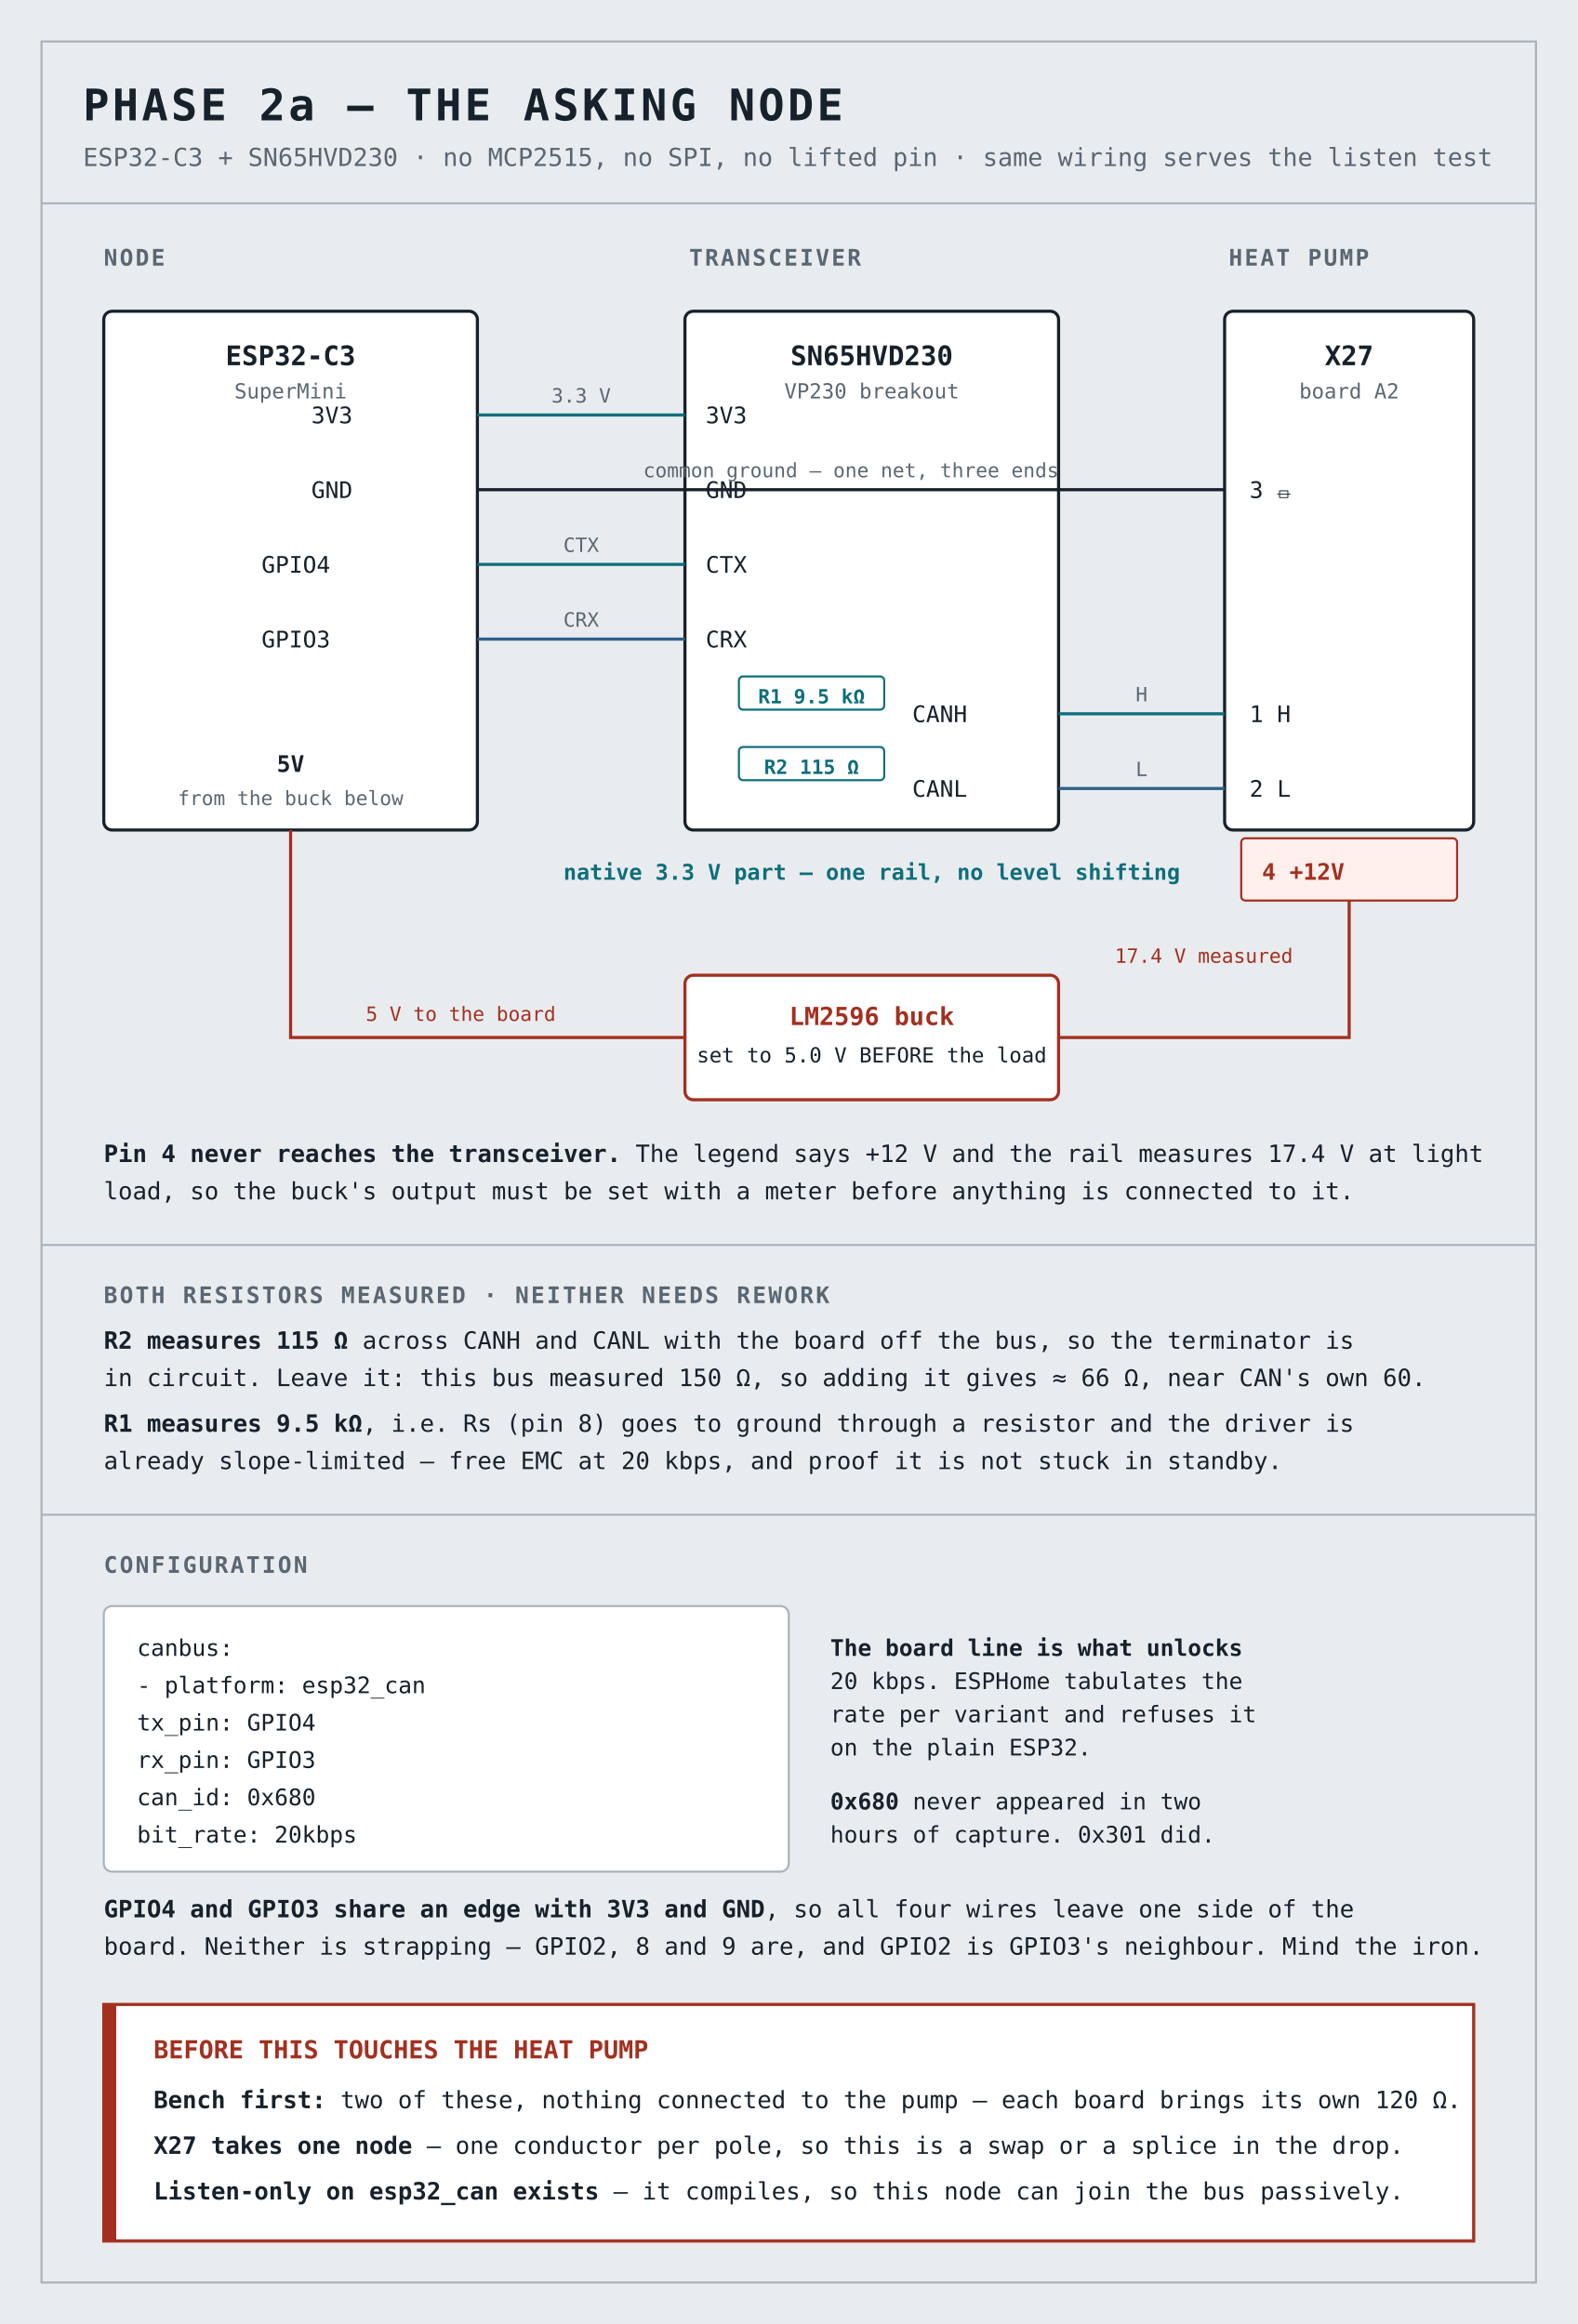
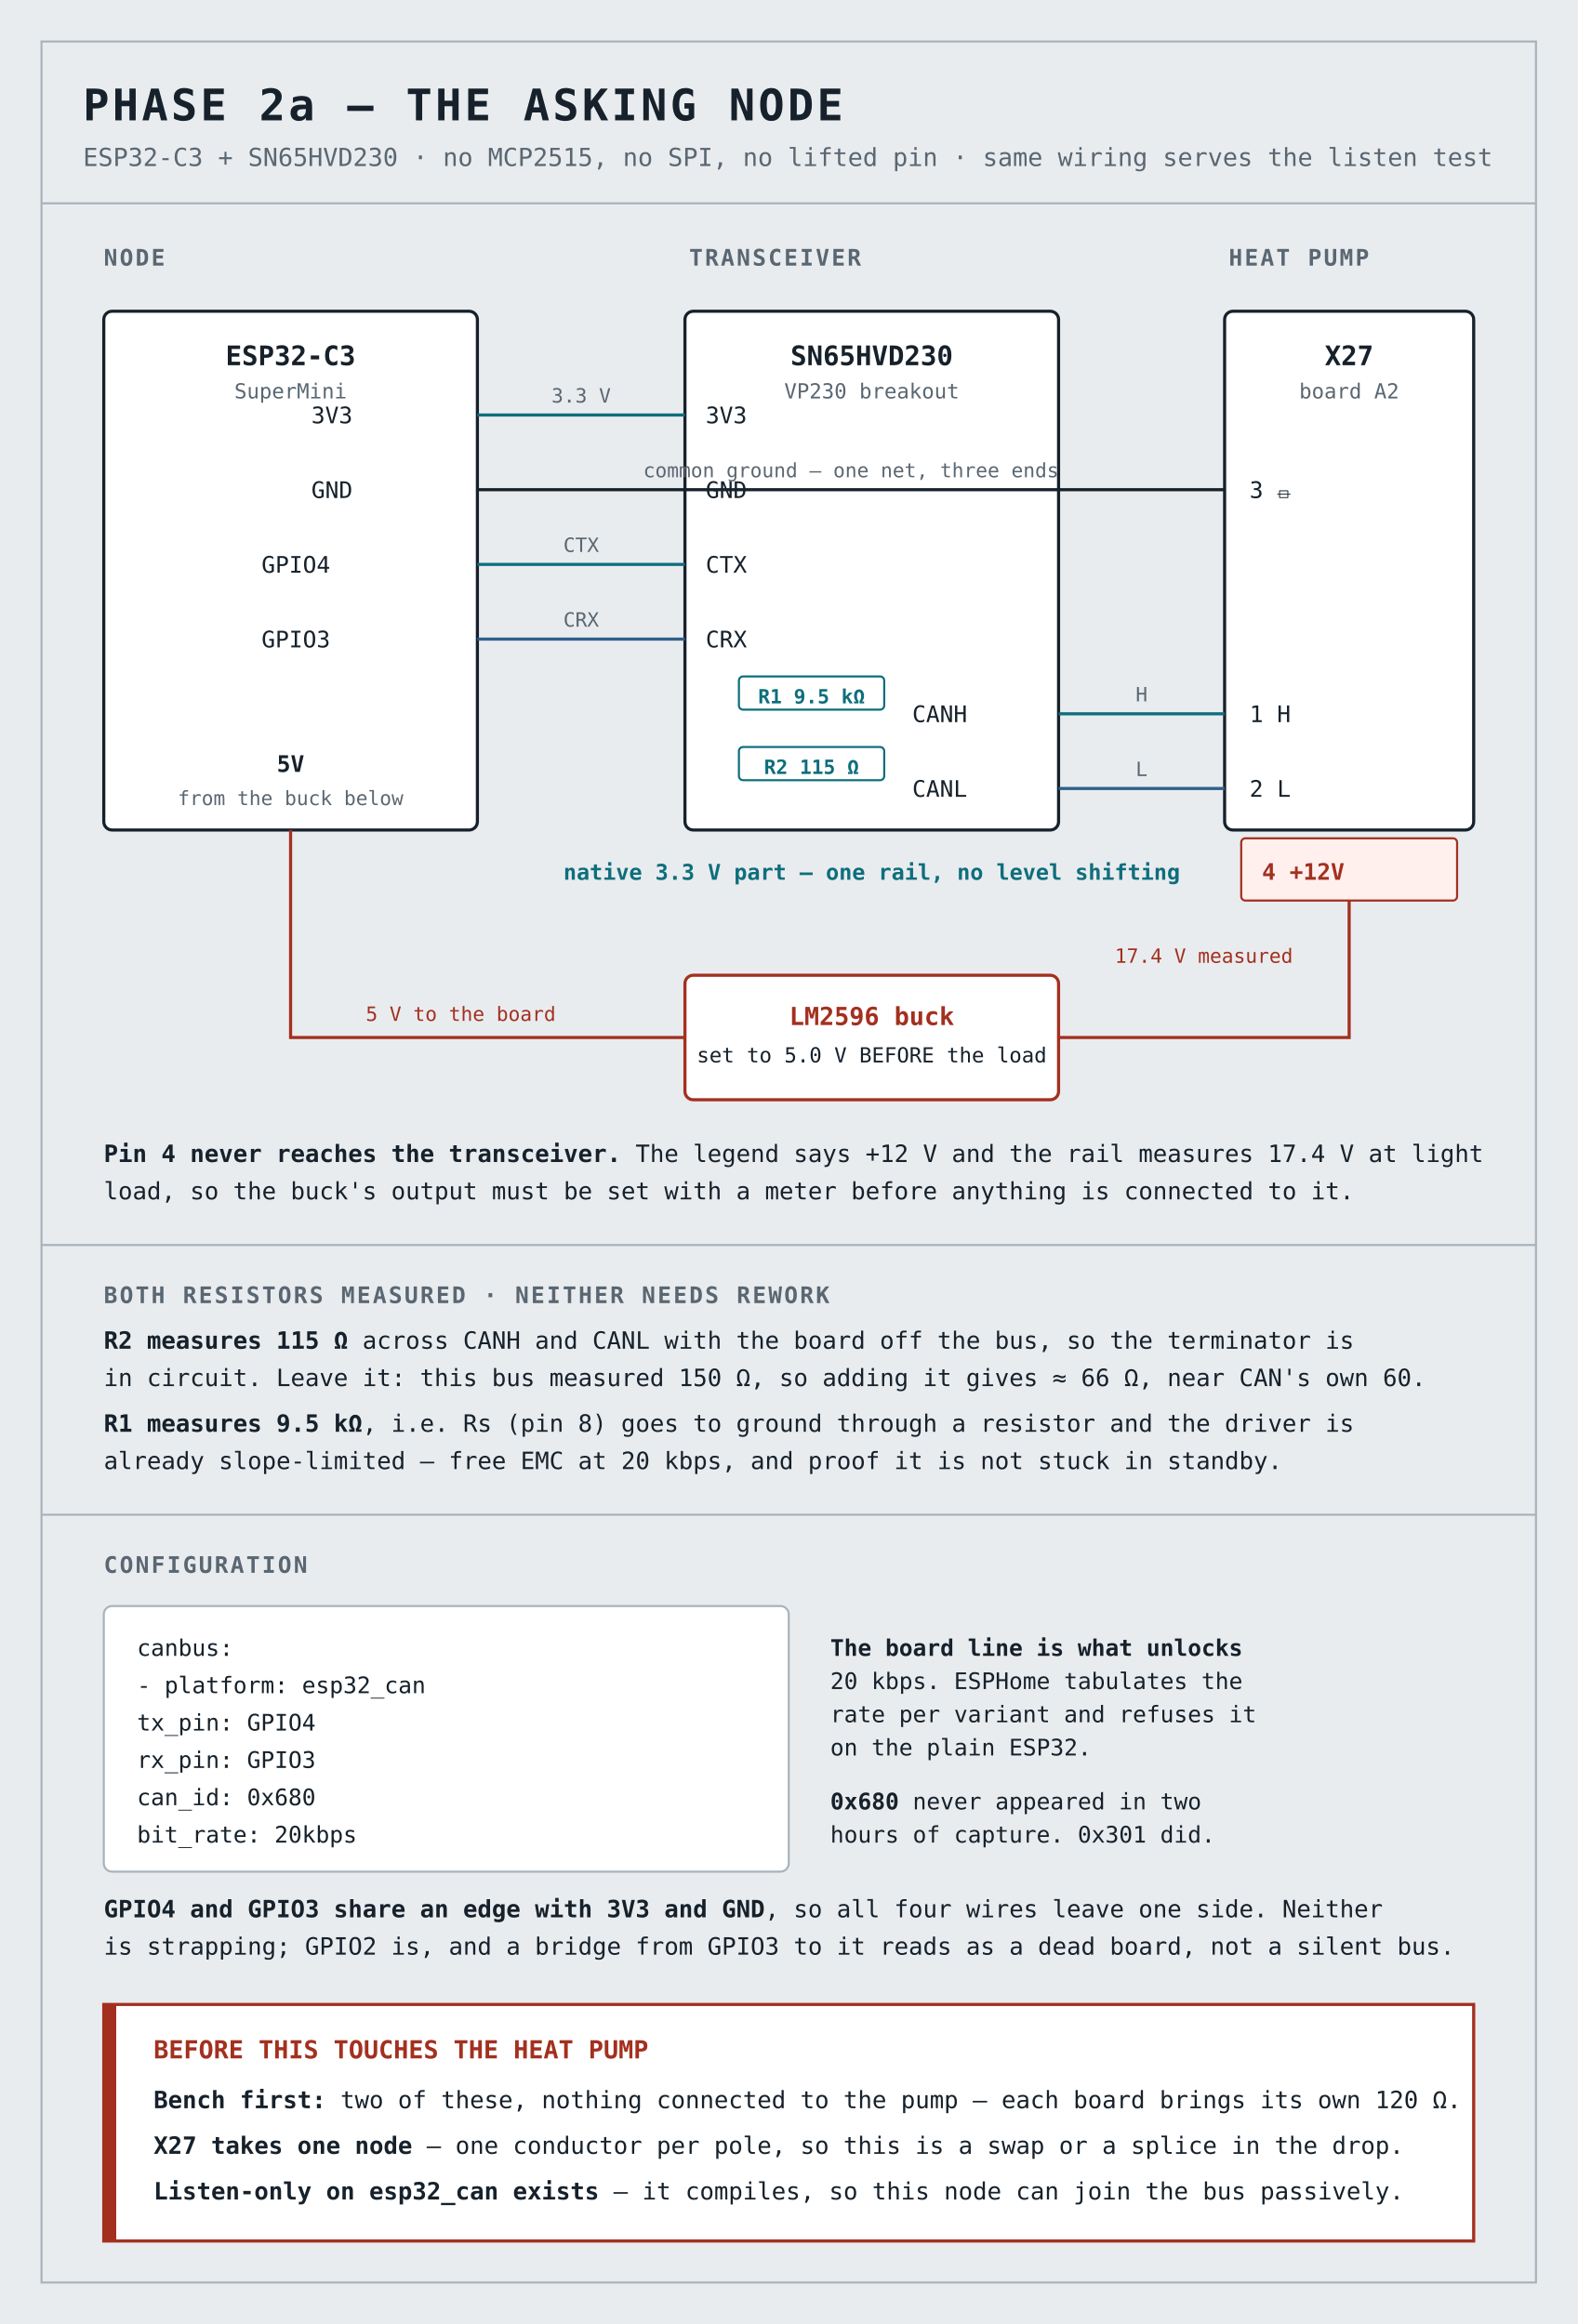
<svg xmlns="http://www.w3.org/2000/svg" viewBox="0 0 760 1120" width="760" height="1120" font-family="ui-monospace, SFMono-Regular, Menlo, Consolas, monospace">
  <rect width="760" height="1120" fill="#E9ECEF" />
  <rect x="20" y="20" width="720" height="1080" fill="none" stroke="#A8B3BC" />
  <text x="40" y="58" font-size="21" font-weight="700" fill="#16212B" letter-spacing="1.5">PHASE 2a — THE ASKING NODE</text>
  <text x="40" y="80" font-size="12" fill="#5A6772">ESP32-C3 + SN65HVD230 · no MCP2515, no SPI, no lifted pin · same wiring serves the listen test</text>
  <line x1="20" y1="98" x2="740" y2="98" stroke="#A8B3BC" />
  <text x="50" y="128" font-size="11" font-weight="700" fill="#5A6772" letter-spacing="1">NODE</text>
  <text x="332" y="128" font-size="11" font-weight="700" fill="#5A6772" letter-spacing="1">TRANSCEIVER</text>
  <text x="592" y="128" font-size="11" font-weight="700" fill="#5A6772" letter-spacing="1">HEAT PUMP</text>
  <rect x="50" y="150" width="180" height="250" rx="4" fill="#FFFFFF" stroke="#16212B" stroke-width="1.5" />
  <text x="140" y="176" font-size="13" font-weight="700" fill="#16212B" text-anchor="middle">ESP32-C3</text>
  <text x="140" y="192" font-size="10" fill="#5A6772" text-anchor="middle">SuperMini</text>
  <g font-size="11" fill="#16212B">
    <text x="150" y="204">3V3</text>
    <text x="150" y="240">GND</text>
    <text x="126" y="276">GPIO4</text>
    <text x="126" y="312">GPIO3</text>
  </g>
  <text x="140" y="372" font-size="11" font-weight="700" fill="#16212B" text-anchor="middle">5V</text>
  <text x="140" y="388" font-size="9.5" fill="#5A6772" text-anchor="middle">from the buck below</text>
  <rect x="330" y="150" width="180" height="250" rx="4" fill="#FFFFFF" stroke="#16212B" stroke-width="1.5" />
  <text x="420" y="176" font-size="13" font-weight="700" fill="#16212B" text-anchor="middle">SN65HVD230</text>
  <text x="420" y="192" font-size="10" fill="#5A6772" text-anchor="middle">VP230 breakout</text>
  <g font-size="11" fill="#16212B">
    <text x="340" y="204">3V3</text>
    <text x="340" y="240">GND</text>
    <text x="340" y="276">CTX</text>
    <text x="340" y="312">CRX</text>
    <text x="466" y="348" text-anchor="end">CANH</text>
    <text x="466" y="384" text-anchor="end">CANL</text>
  </g>
  <rect x="356" y="326" width="70" height="16" rx="2" fill="#FFFFFF" stroke="#0E6E7C" />
  <text x="391" y="339" font-size="9.5" font-weight="700" fill="#0E6E7C" text-anchor="middle">R1 9.5 kΩ</text>
  <rect x="356" y="360" width="70" height="16" rx="2" fill="#FFFFFF" stroke="#0E6E7C" />
  <text x="391" y="373" font-size="9.5" font-weight="700" fill="#0E6E7C" text-anchor="middle">R2 115 Ω</text>
  <rect x="590" y="150" width="120" height="250" rx="4" fill="#FFFFFF" stroke="#16212B" stroke-width="1.5" />
  <text x="650" y="176" font-size="13" font-weight="700" fill="#16212B" text-anchor="middle">X27</text>
  <text x="650" y="192" font-size="10" fill="#5A6772" text-anchor="middle">board A2</text>
  <g font-size="11" fill="#16212B">
    <text x="602" y="348">1  H</text>
    <text x="602" y="384">2  L</text>
    <text x="602" y="240">3  ⏛</text>
  </g>
  <rect x="598" y="404" width="104" height="30" rx="2" fill="#FFF0EE" stroke="#A3301F" />
  <text x="608" y="424" font-size="11" font-weight="700" fill="#A3301F">4  +12V</text>
  <g stroke="#0E6E7C" stroke-width="1.5" fill="none">
    <line x1="230" y1="200" x2="330" y2="200" />
    <line x1="230" y1="272" x2="330" y2="272" />
    <line x1="510" y1="344" x2="590" y2="344" />
  </g>
  <g stroke="#2E5F8A" stroke-width="1.5" fill="none">
    <line x1="230" y1="308" x2="330" y2="308" />
    <line x1="510" y1="380" x2="590" y2="380" />
  </g>
  <g stroke="#16212B" stroke-width="1.5" fill="none">
    <line x1="230" y1="236" x2="590" y2="236" />
  </g>
  <g font-size="9.5" fill="#5A6772">
    <text x="280" y="194" text-anchor="middle">3.3 V</text>
    <text x="280" y="266" text-anchor="middle">CTX</text>
    <text x="280" y="302" text-anchor="middle">CRX</text>
    <text x="410" y="230" text-anchor="middle">common ground — one net, three ends</text>
    <text x="550" y="338" text-anchor="middle">H</text>
    <text x="550" y="374" text-anchor="middle">L</text>
  </g>
  <text x="420" y="424" font-size="10.5" font-weight="700" fill="#0E6E7C" text-anchor="middle">native 3.3 V part — one rail, no level shifting</text>
  <rect x="330" y="470" width="180" height="60" rx="4" fill="#FFFFFF" stroke="#A3301F" stroke-width="1.5" />
  <text x="420" y="494" font-size="12" font-weight="700" fill="#A3301F" text-anchor="middle">LM2596 buck</text>
  <text x="420" y="512" font-size="10" fill="#16212B" text-anchor="middle">set to 5.0 V BEFORE the load</text>
  <g stroke="#A3301F" stroke-width="1.5" fill="none">
    <path d="M 650 434 L 650 500 L 510 500" />
    <path d="M 330 500 L 140 500 L 140 400" />
  </g>
  <text x="580" y="464" font-size="9.5" fill="#A3301F" text-anchor="middle">17.4 V measured</text>
  <text x="222" y="492" font-size="9.5" fill="#A3301F" text-anchor="middle">5 V to the board</text>
  <text x="50" y="560" font-size="11.5" fill="#16212B">
    <tspan font-weight="700">Pin 4 never reaches the transceiver.</tspan> The legend says +12 V and the rail measures 17.4 V at light</text>
  <text x="50" y="578" font-size="11.5" fill="#16212B">load, so the buck's output must be set with a meter before anything is connected to it.</text>
  <line x1="20" y1="600" x2="740" y2="600" stroke="#A8B3BC" />
  <text x="50" y="628" font-size="11" font-weight="700" fill="#5A6772" letter-spacing="1">BOTH RESISTORS MEASURED · NEITHER NEEDS REWORK</text>
  <text x="50" y="650" font-size="11.5" fill="#16212B">
    <tspan font-weight="700">R2 measures 115 Ω</tspan> across CANH and CANL with the board off the bus, so the terminator is</text>
  <text x="50" y="668" font-size="11.5" fill="#16212B">in circuit. Leave it: this bus measured 150 Ω, so adding it gives ≈ 66 Ω, near CAN's own 60.</text>
  <text x="50" y="690" font-size="11.5" fill="#16212B">
    <tspan font-weight="700">R1 measures 9.5 kΩ</tspan>, i.e. Rs (pin 8) goes to ground through a resistor and the driver is</text>
  <text x="50" y="708" font-size="11.5" fill="#16212B">already slope-limited — free EMC at 20 kbps, and proof it is not stuck in standby.</text>
  <line x1="20" y1="730" x2="740" y2="730" stroke="#A8B3BC" />
  <text x="50" y="758" font-size="11" font-weight="700" fill="#5A6772" letter-spacing="1">CONFIGURATION</text>
  <rect x="50" y="774" width="330" height="128" rx="4" fill="#FFFFFF" stroke="#A8B3BC" />
  <g font-size="11" fill="#16212B">
    <text x="66" y="798">canbus:</text>
    <text x="66" y="816">  - platform: esp32_can</text>
    <text x="66" y="834">    tx_pin: GPIO4</text>
    <text x="66" y="852">    rx_pin: GPIO3</text>
    <text x="66" y="870">    can_id: 0x680</text>
    <text x="66" y="888">    bit_rate: 20kbps</text>
  </g>
  <g font-size="11" fill="#16212B">
    <text x="400" y="798">
      <tspan font-weight="700">The board line is what unlocks</tspan>
    </text>
    <text x="400" y="814">20 kbps. ESPHome tabulates the</text>
    <text x="400" y="830">rate per variant and refuses it</text>
    <text x="400" y="846">on the plain ESP32.</text>
    <text x="400" y="872">
      <tspan font-weight="700">0x680</tspan> never appeared in two</text>
    <text x="400" y="888">hours of capture. 0x301 did.</text>
  </g>
  <text x="50" y="924" font-size="11.5" fill="#16212B">
-     <tspan font-weight="700">GPIO4 and GPIO3 share an edge with 3V3 and GND</tspan>, so all four wires leave one side of the</text>
-   <text x="50" y="942" font-size="11.5" fill="#16212B">board. Neither is strapping — GPIO2, 8 and 9 are, and GPIO2 is GPIO3's neighbour. Mind the iron.</text>
+     <tspan font-weight="700">GPIO4 and GPIO3 share an edge with 3V3 and GND</tspan>, so all four wires leave one side. Neither</text>
+   <text x="50" y="942" font-size="11.5" fill="#16212B">is strapping; GPIO2 is, and a bridge from GPIO3 to it reads as a dead board, not a silent bus.</text>
  <rect x="50" y="966" width="660" height="114" fill="#FFFFFF" stroke="#A3301F" stroke-width="1.5" />
  <rect x="50" y="966" width="6" height="114" fill="#A3301F" />
  <text x="74" y="992" font-size="12" font-weight="700" fill="#A3301F">BEFORE THIS TOUCHES THE HEAT PUMP</text>
  <text x="74" y="1016" font-size="11.5" fill="#16212B">
    <tspan font-weight="700">Bench first:</tspan> two of these, nothing connected to the pump — each board brings its own 120 Ω.</text>
  <text x="74" y="1038" font-size="11.5" fill="#16212B">
    <tspan font-weight="700">X27 takes one node</tspan> — one conductor per pole, so this is a swap or a splice in the drop.</text>
  <text x="74" y="1060" font-size="11.5" fill="#16212B">
    <tspan font-weight="700">Listen-only on esp32_can exists</tspan> — it compiles, so this node can join the bus passively.</text>
</svg>
